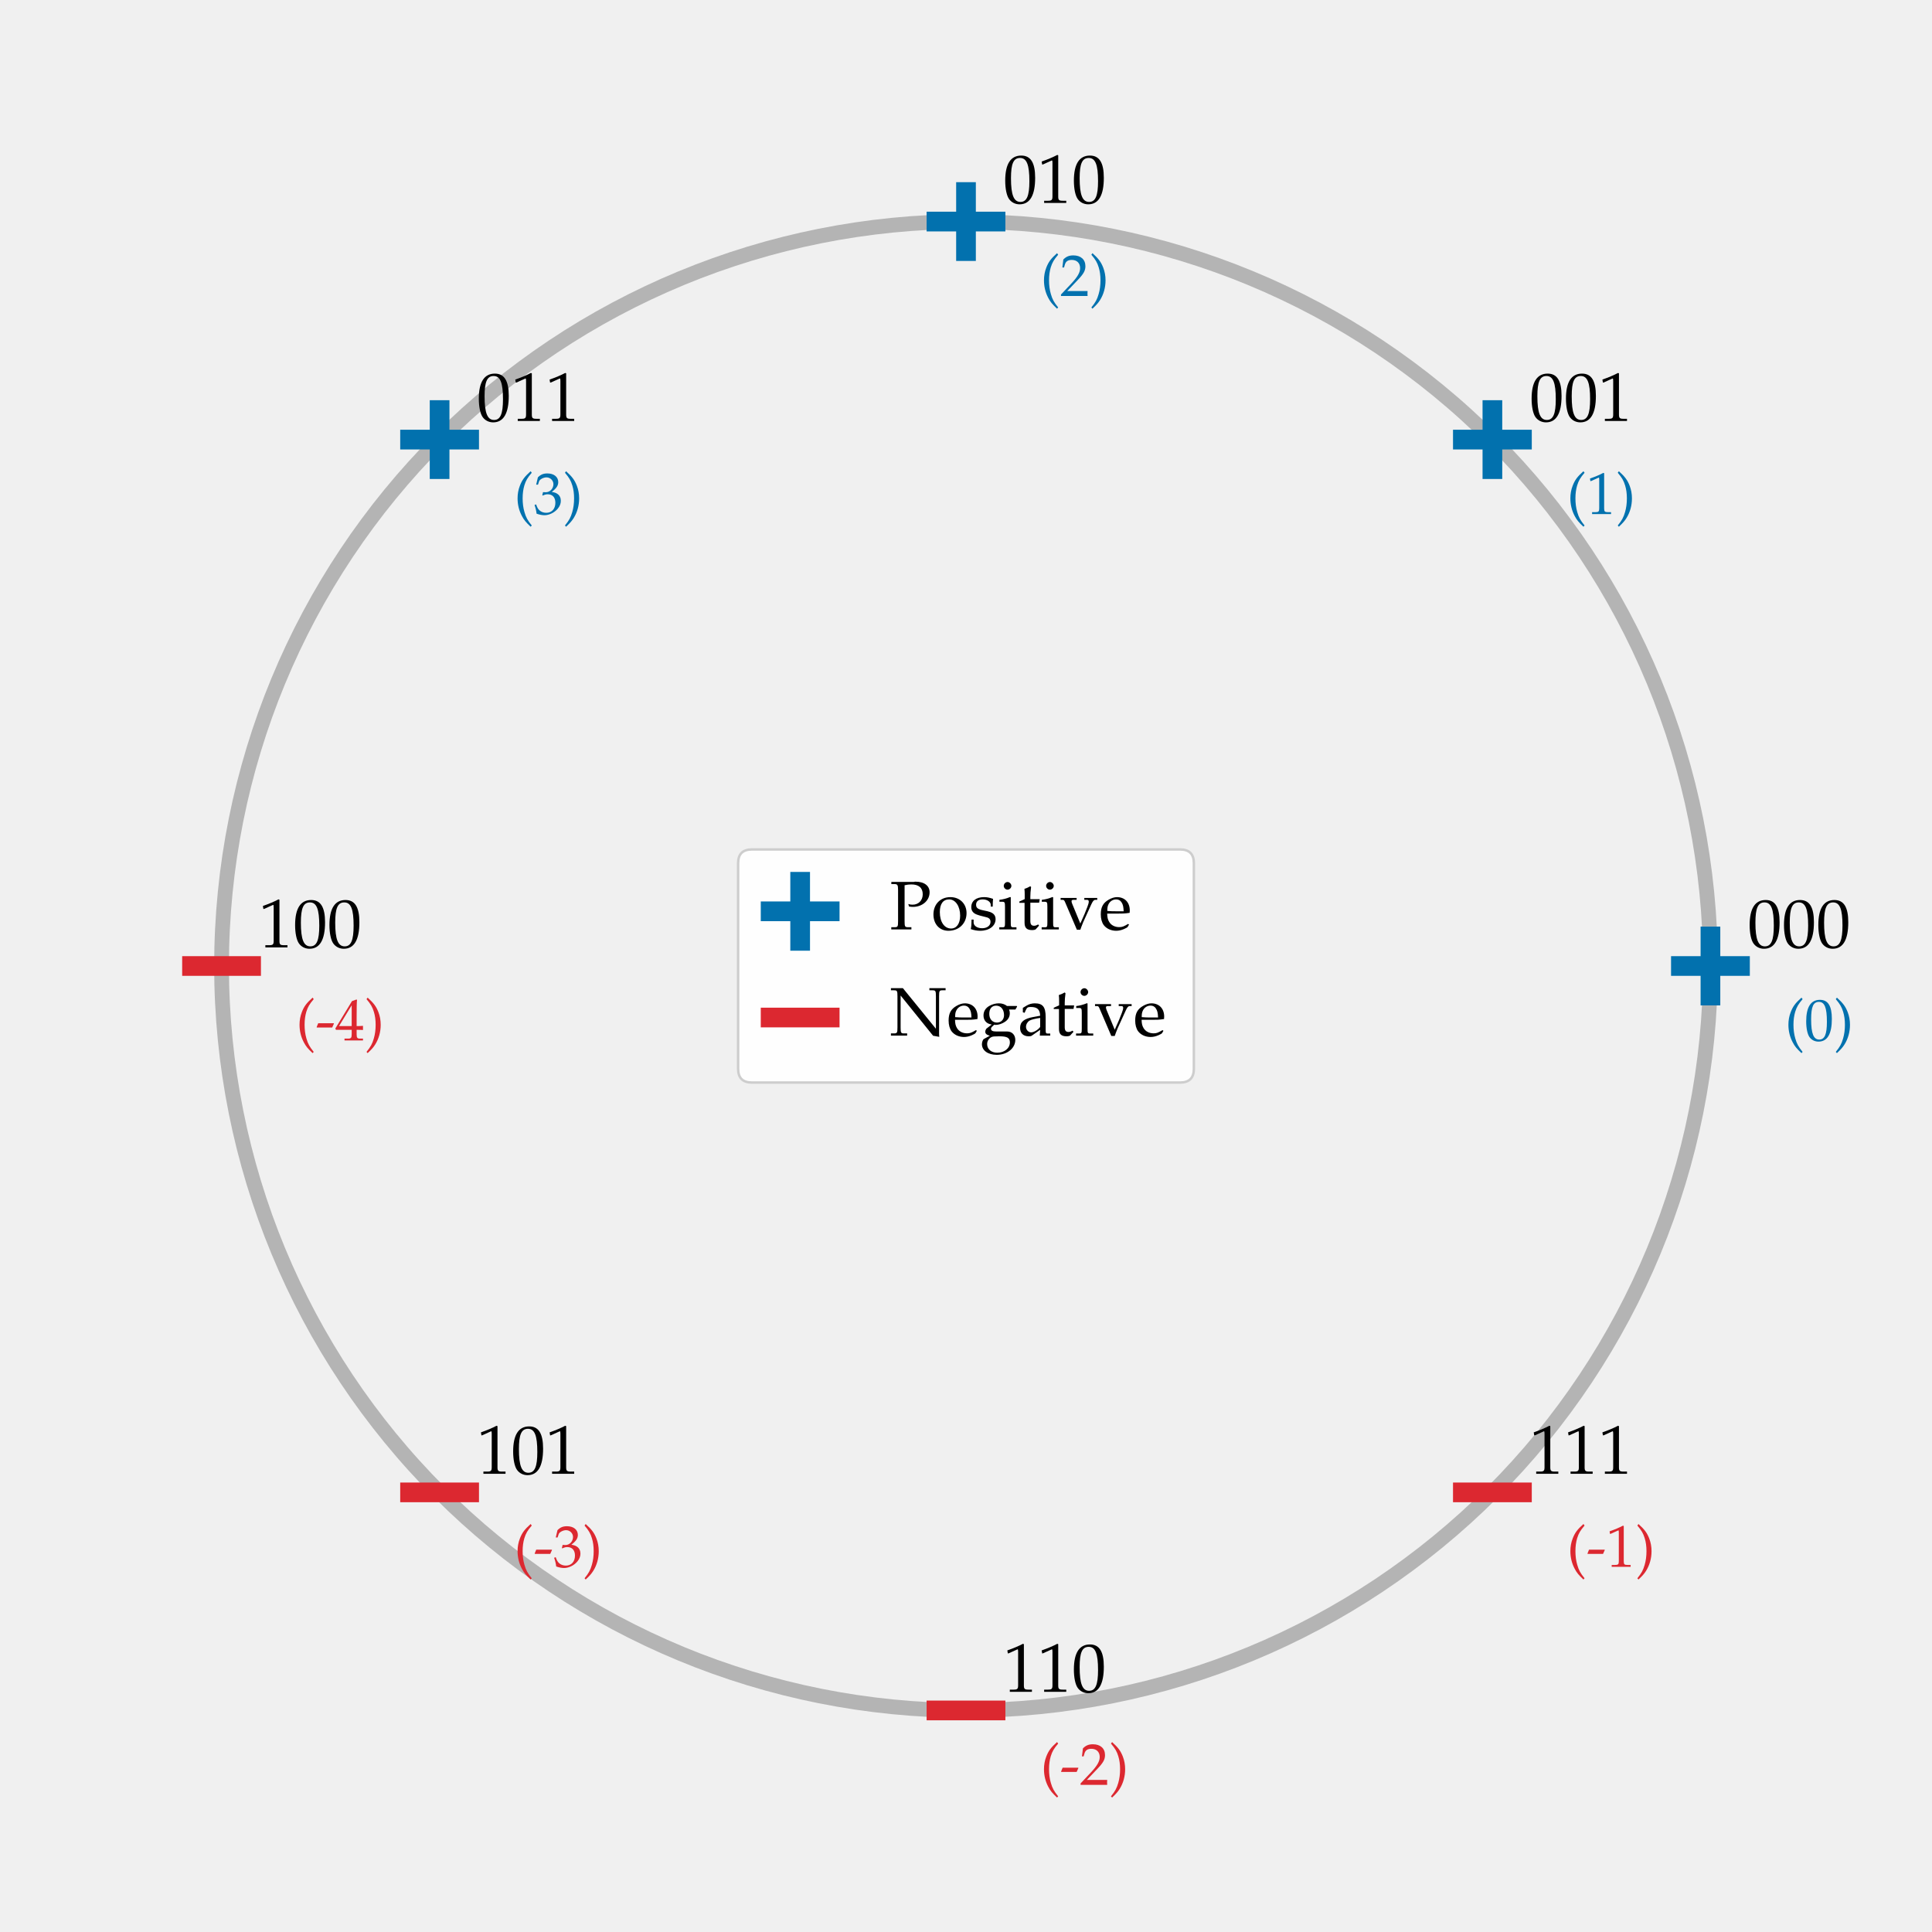
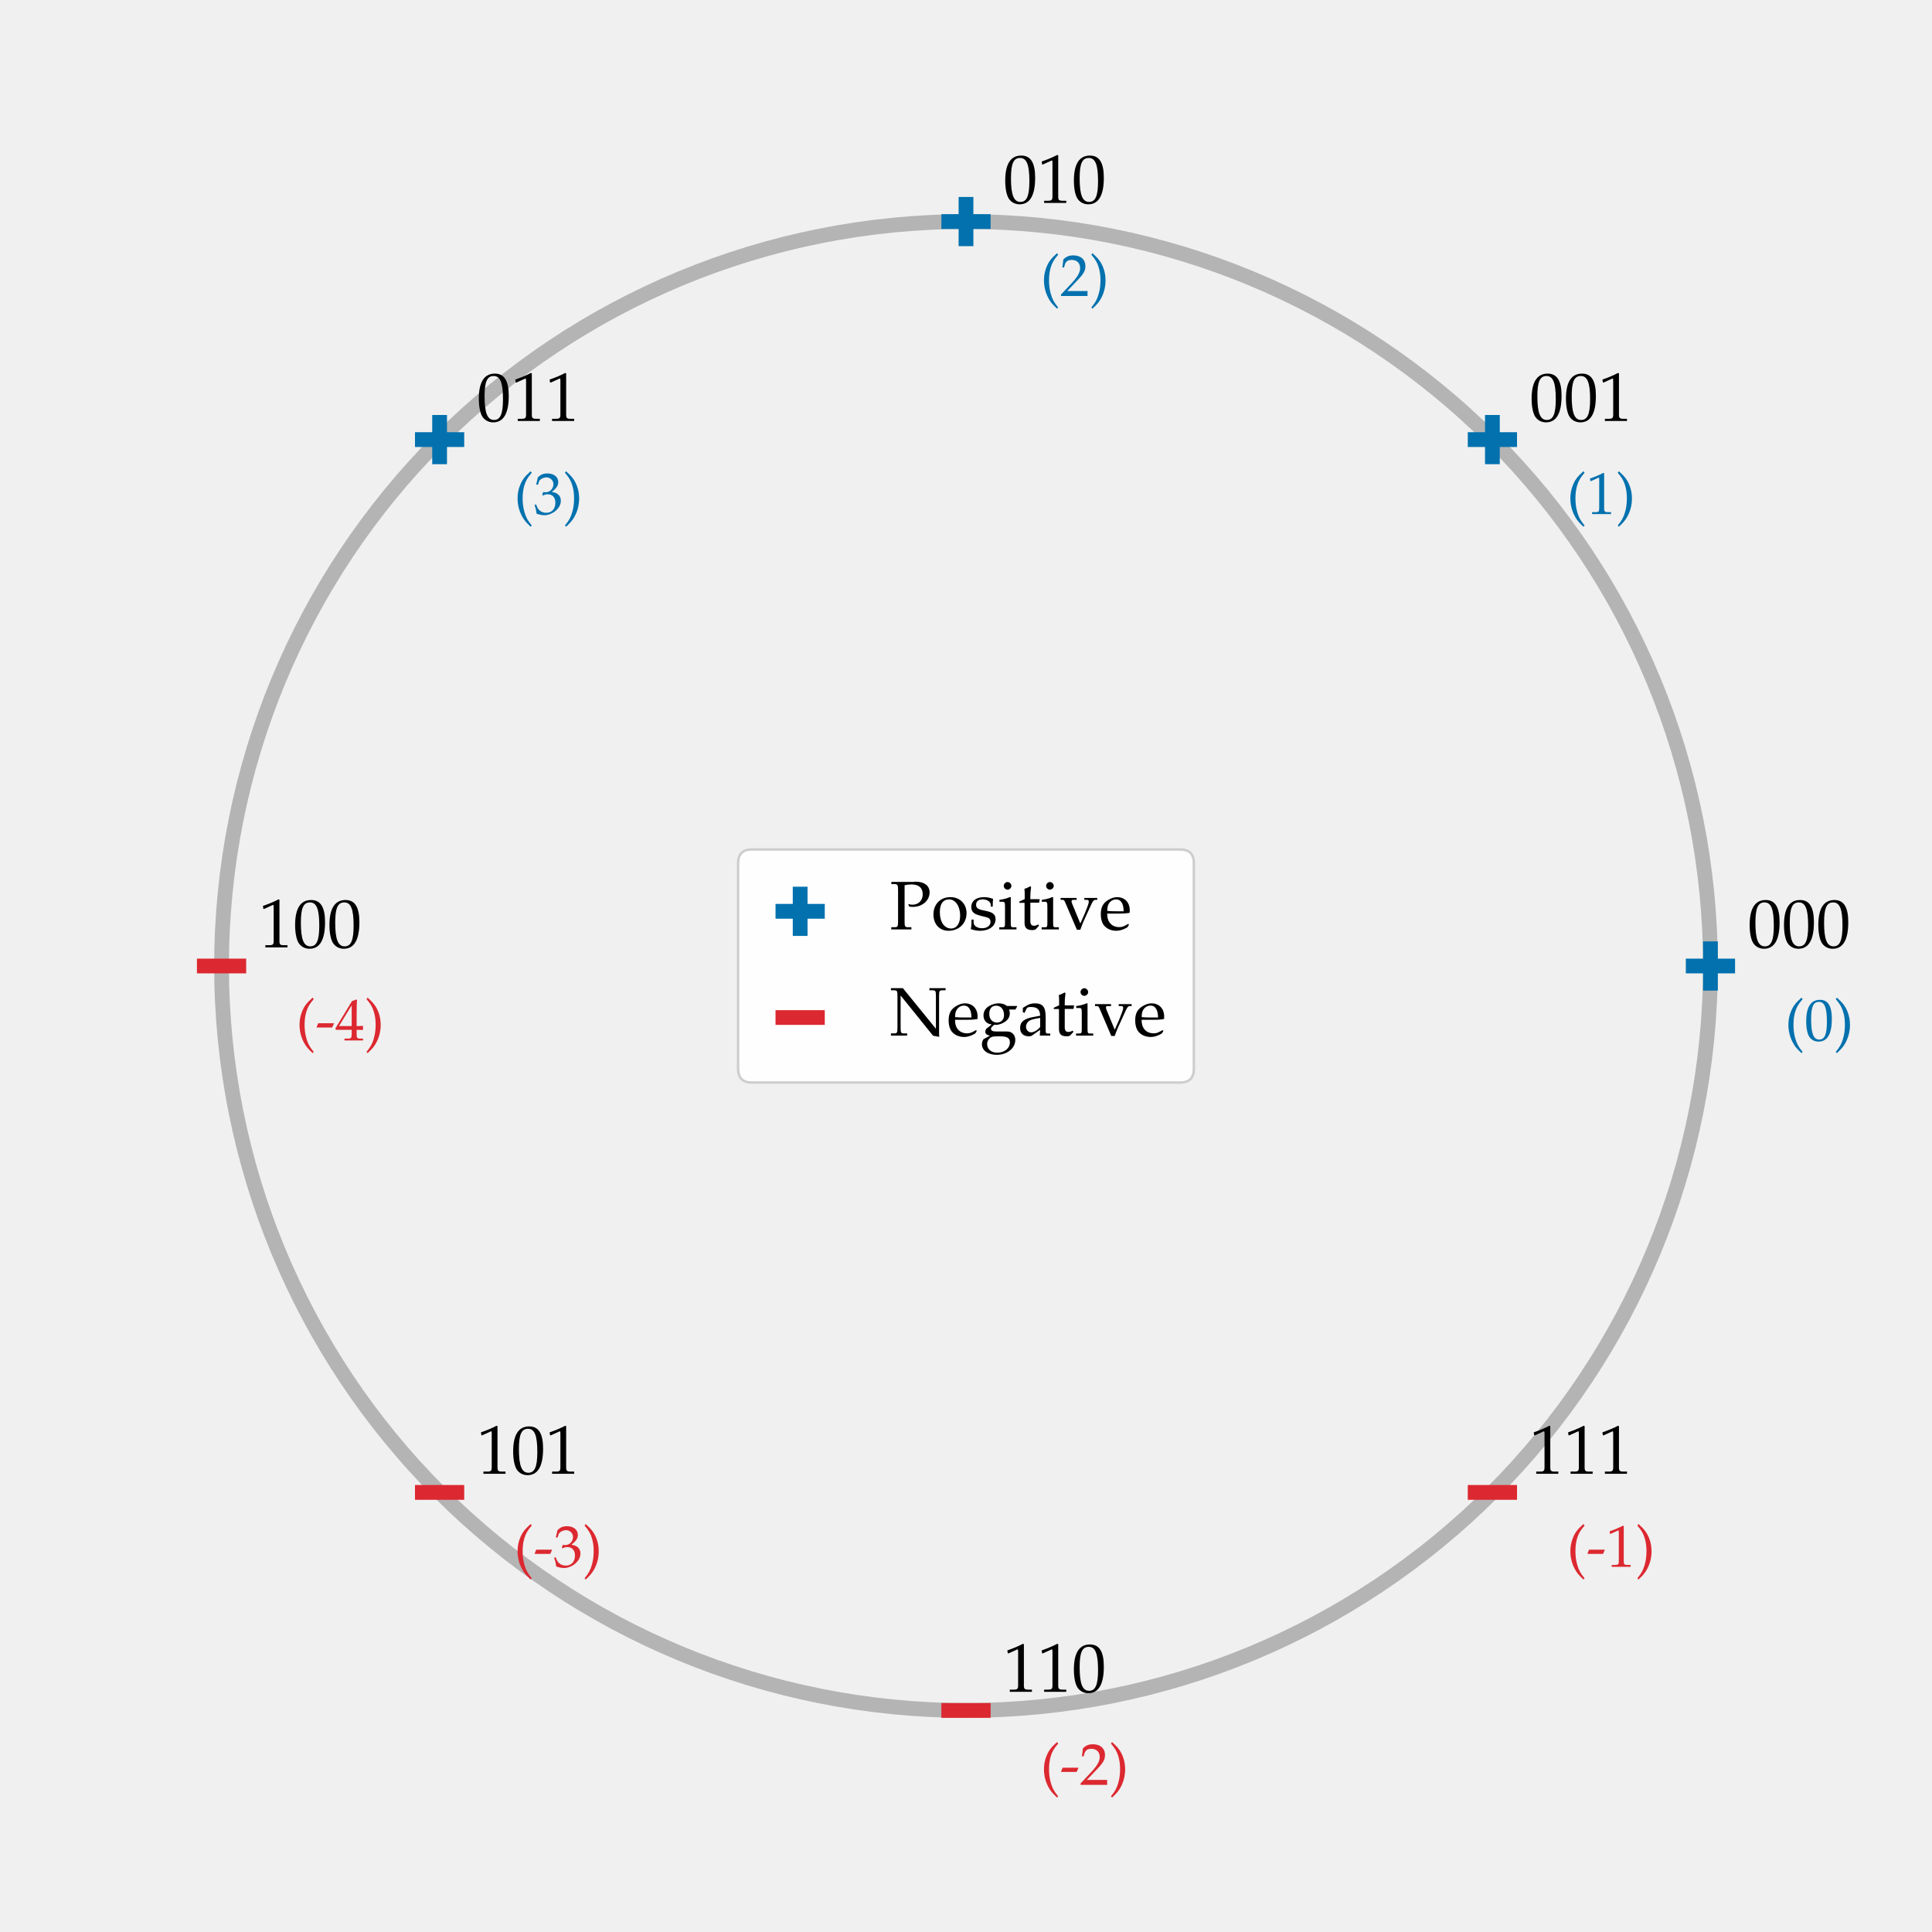
<svg xmlns="http://www.w3.org/2000/svg" xmlns:xlink="http://www.w3.org/1999/xlink" height="392.4pt" version="1.1" viewBox="0 0 392.4 392.4" width="392.4pt">
  <defs>
    <style type="text/css">*{stroke-linecap:butt;stroke-linejoin:round;}</style>
  </defs>
  <g id="figure_1">
    <g id="patch_1">
      <path d="M 0 392.4  L 392.4 392.4  L 392.4 0  L 0 0  z " style="fill:none;" />
    </g>
    <g id="axes_1">
      <g id="patch_2">
-         <path clip-path="url(#p25ac51feb4)" d="M 196.2 347.4  C 236.298 347.4 274.76 331.468 303.114 303.114  C 331.468 274.76 347.4 236.298 347.4 196.2  C 347.4 156.101 331.468 117.639 303.114 89.285  C 274.76 60.931 236.298 45 196.2 45  C 156.101 45 117.639 60.931 89.285 89.285  C 60.931 117.639 45 156.101 45 196.2  C 45 236.298 60.931 274.76 89.285 303.114  C 117.639 331.468 156.101 347.4 196.2 347.4  z " style="fill:none;opacity:0.25;stroke:#000000;stroke-linejoin:miter;stroke-width:3;" />
+         <path clip-path="url(#pd5173fcfe4)" d="M 196.2 347.4  C 236.298 347.4 274.76 331.468 303.114 303.114  C 331.468 274.76 347.4 236.298 347.4 196.2  C 347.4 156.101 331.468 117.639 303.114 89.285  C 274.76 60.931 236.298 45 196.2 45  C 156.101 45 117.639 60.931 89.285 89.285  C 60.931 117.639 45 156.101 45 196.2  C 45 236.298 60.931 274.76 89.285 303.114  C 117.639 331.468 156.101 347.4 196.2 347.4  z " style="fill:none;opacity:0.25;stroke:#000000;stroke-linejoin:miter;stroke-width:3;" />
      </g>
      <g id="PathCollection_1">
-         <path clip-path="url(#p25ac51feb4)" d="M 339.4 196.2  L 355.4 196.2  M 347.4 204.2  L 347.4 188.2  " style="fill:none;stroke:#0271ae;stroke-width:4;" />
-         <path clip-path="url(#p25ac51feb4)" d="M 295.114 89.285  L 311.114 89.285  M 303.114 97.285  L 303.114 81.285  " style="fill:none;stroke:#0271ae;stroke-width:4;" />
-         <path clip-path="url(#p25ac51feb4)" d="M 188.2 45  L 204.2 45  M 196.2 53  L 196.2 37  " style="fill:none;stroke:#0271ae;stroke-width:4;" />
-         <path clip-path="url(#p25ac51feb4)" d="M 81.285 89.285  L 97.285 89.285  M 89.285 97.285  L 89.285 81.285  " style="fill:none;stroke:#0271ae;stroke-width:4;" />
+         <path clip-path="url(#pd5173fcfe4)" d="M 342.4 196.2  L 352.4 196.2  M 347.4 201.2  L 347.4 191.2  " style="fill:none;stroke:#0271ae;stroke-width:3;" />
+         <path clip-path="url(#pd5173fcfe4)" d="M 298.114 89.285  L 308.114 89.285  M 303.114 94.285  L 303.114 84.285  " style="fill:none;stroke:#0271ae;stroke-width:3;" />
+         <path clip-path="url(#pd5173fcfe4)" d="M 191.2 45  L 201.2 45  M 196.2 50  L 196.2 40  " style="fill:none;stroke:#0271ae;stroke-width:3;" />
+         <path clip-path="url(#pd5173fcfe4)" d="M 84.285 89.285  L 94.285 89.285  M 89.285 94.285  L 89.285 84.285  " style="fill:none;stroke:#0271ae;stroke-width:3;" />
      </g>
      <g id="PathCollection_2">
-         <path clip-path="url(#p25ac51feb4)" d="M 53 196.2  L 37 196.2  " style="fill:none;stroke:#dc2830;stroke-width:4;" />
-         <path clip-path="url(#p25ac51feb4)" d="M 97.285 303.114  L 81.285 303.114  " style="fill:none;stroke:#dc2830;stroke-width:4;" />
-         <path clip-path="url(#p25ac51feb4)" d="M 204.2 347.4  L 188.2 347.4  " style="fill:none;stroke:#dc2830;stroke-width:4;" />
-         <path clip-path="url(#p25ac51feb4)" d="M 311.114 303.114  L 295.114 303.114  " style="fill:none;stroke:#dc2830;stroke-width:4;" />
+         <path clip-path="url(#pd5173fcfe4)" d="M 50 196.2  L 40 196.2  " style="fill:none;stroke:#dc2830;stroke-width:3;" />
+         <path clip-path="url(#pd5173fcfe4)" d="M 94.285 303.114  L 84.285 303.114  " style="fill:none;stroke:#dc2830;stroke-width:3;" />
+         <path clip-path="url(#pd5173fcfe4)" d="M 201.2 347.4  L 191.2 347.4  " style="fill:none;stroke:#dc2830;stroke-width:3;" />
+         <path clip-path="url(#pd5173fcfe4)" d="M 308.114 303.114  L 298.114 303.114  " style="fill:none;stroke:#dc2830;stroke-width:3;" />
      </g>
      <g id="text_1">
        <g transform="translate(354.9596 192.4198)scale(0.14 -0.14)">
          <defs>
            <path d="M 26.297 69  C 10.797 69 2.906 56.688 2.906 32.453  C 2.906 20.719 5 10.625 8.5 5.719  C 12 0.797 17.594 -2 23.797 -2  C 38.906 -2 46.5 11.016 46.5 36.656  C 46.5 58.578 40 69 26.297 69  z M 24.5 65.5  C 34.203 65.5 38.094 55.688 38.094 31.641  C 38.094 10.328 34.297 1.5 25.094 1.5  C 15.406 1.5 11.297 11.625 11.297 36.062  C 11.297 57.188 15 65.5 24.5 65.5  z " id="URW_Palladio_L_Roman-48" />
          </defs>
          <use transform="scale(0.996264)" xlink:href="#URW_Palladio_L_Roman-48" />
          <use transform="translate(49.8132 0)scale(0.996264)" xlink:href="#URW_Palladio_L_Roman-48" />
          <use transform="translate(99.6264 0)scale(0.996264)" xlink:href="#URW_Palladio_L_Roman-48" />
        </g>
      </g>
      <g id="text_2">
        <g style="fill:#0271ae;" transform="translate(362.5195 211.3197)scale(0.12 -0.12)">
          <defs>
            <path d="M 30.094 -19.438  C 22.906 -10.516 20.297 -5.719 17.703 3.312  C 15.594 10.516 14.594 18.141 14.594 26.656  C 14.594 34.969 15.594 42.078 17.5 48.594  C 20.094 56.906 22.797 61.625 30.094 70.141  L 28.203 72.75  C 17.797 63.422 13.703 57.922 9.906 48.094  C 7.297 41.375 6 34.266 6 26.656  C 6 15.938 8.5 5.812 13.297 -3.203  C 16.797 -9.922 20 -13.828 28.203 -21.547  z " id="URW_Palladio_L_Roman-40" />
            <path d="M 5.094 -21.547  C 12 -15.031 14.906 -11.719 18 -6.812  C 24.094 2.906 27.297 14.531 27.297 26.547  C 27.297 34.266 26 41.375 23.406 48.094  C 19.594 57.812 15.5 63.328 5.094 72.75  L 3.203 70.141  C 10.5 61.516 13.203 56.812 15.703 48.594  C 17.703 42.078 18.703 34.969 18.703 26.656  C 18.703 18.141 17.703 10.516 15.594 3.312  C 13 -5.719 10.406 -10.516 3.203 -19.438  z " id="URW_Palladio_L_Roman-41" />
          </defs>
          <use transform="scale(0.996264)" xlink:href="#URW_Palladio_L_Roman-40" />
          <use transform="translate(33.17523 0)scale(0.996264)" xlink:href="#URW_Palladio_L_Roman-48" />
          <use transform="translate(82.98843 0)scale(0.996264)" xlink:href="#URW_Palladio_L_Roman-41" />
        </g>
      </g>
      <g id="text_3">
        <g transform="translate(310.6742 85.50535)scale(0.14 -0.14)">
          <defs>
            <path d="M 6.703 56  L 7.703 56  L 20.594 61.812  C 20.703 61.906 20.797 61.906 20.906 61.906  C 21.5 61.906 21.703 61.016 21.703 58.609  L 21.703 9.578  C 21.703 4.312 20.594 3.203 15.203 3.203  L 9.594 3.203  L 9.594 0  C 25 0 25 0 26.094 0  C 27.406 0 29.594 0 33 0  C 34.203 0 37.703 0 41.797 0  L 41.797 3.203  L 36.594 3.203  C 31.094 3.203 30.094 4.312 30.094 9.562  L 30.094 69.422  L 28.703 69.922  C 22.203 66.516 15.094 63.516 6 60.312  z " id="URW_Palladio_L_Roman-49" />
          </defs>
          <use transform="scale(0.996264)" xlink:href="#URW_Palladio_L_Roman-48" />
          <use transform="translate(49.8132 0)scale(0.996264)" xlink:href="#URW_Palladio_L_Roman-48" />
          <use transform="translate(99.6264 0)scale(0.996264)" xlink:href="#URW_Palladio_L_Roman-49" />
        </g>
      </g>
      <g id="text_4">
        <g style="fill:#0271ae;" transform="translate(318.2341 104.4053)scale(0.12 -0.12)">
          <use transform="scale(0.996264)" xlink:href="#URW_Palladio_L_Roman-40" />
          <use transform="translate(33.17523 0)scale(0.996264)" xlink:href="#URW_Palladio_L_Roman-49" />
          <use transform="translate(82.98843 0)scale(0.996264)" xlink:href="#URW_Palladio_L_Roman-41" />
        </g>
      </g>
      <g id="text_5">
        <g transform="translate(203.7597 41.21996)scale(0.14 -0.14)">
          <use transform="scale(0.996264)" xlink:href="#URW_Palladio_L_Roman-48" />
          <use transform="translate(49.8132 0)scale(0.996264)" xlink:href="#URW_Palladio_L_Roman-49" />
          <use transform="translate(99.6264 0)scale(0.996264)" xlink:href="#URW_Palladio_L_Roman-48" />
        </g>
      </g>
      <g id="text_6">
        <g style="fill:#0271ae;" transform="translate(211.3197 60.11993)scale(0.12 -0.12)">
          <defs>
            <path d="M 1.594 2.5  L 1.594 0  C 20.297 0 20.297 0 23.906 0  C 27.5 0 27.5 0 46.797 0  C 46.594 1.953 46.594 2.906 46.594 4.203  C 46.594 5.438 46.594 6.359 46.797 8.422  C 35.297 8.422 30.703 8.422 12.203 8.422  L 30.406 27.516  C 40.094 37.719 43.094 43.172 43.094 50.594  C 43.094 61.969 35.297 69 22.594 69  C 15.406 69 10.5 67 5.594 62.016  L 3.906 48.422  L 6.797 48.422  L 8.094 53.016  C 9.703 58.797 13.297 61.297 20 61.297  C 28.594 61.297 34.094 55.891 34.094 47.422  C 34.094 39.922 29.906 32.547 18.594 20.562  z " id="URW_Palladio_L_Roman-50" />
          </defs>
          <use transform="scale(0.996264)" xlink:href="#URW_Palladio_L_Roman-40" />
          <use transform="translate(33.17523 0)scale(0.996264)" xlink:href="#URW_Palladio_L_Roman-50" />
          <use transform="translate(82.98843 0)scale(0.996264)" xlink:href="#URW_Palladio_L_Roman-41" />
        </g>
      </g>
      <g id="text_7">
        <g transform="translate(96.84534 85.50535)scale(0.14 -0.14)">
          <use transform="scale(0.996264)" xlink:href="#URW_Palladio_L_Roman-48" />
          <use transform="translate(49.8132 0)scale(0.996264)" xlink:href="#URW_Palladio_L_Roman-49" />
          <use transform="translate(99.6264 0)scale(0.996264)" xlink:href="#URW_Palladio_L_Roman-49" />
        </g>
      </g>
      <g id="text_8">
        <g style="fill:#0271ae;" transform="translate(104.4053 104.4053)scale(0.12 -0.12)">
          <defs>
            <path d="M 4.297 49.953  L 7.406 49.953  L 9.203 55.531  C 10.297 58.906 16.594 62.297 21.797 62.297  C 28.297 62.297 33.594 57.016 33.594 50.75  C 33.594 43.281 27.703 37 20.594 37  C 19.797 37 18.703 37 17.406 37.203  L 15.906 37.203  L 14.703 31.984  L 15.406 31.375  C 19.203 33.094 21.094 33.594 23.797 33.594  C 32.094 33.594 36.906 28.266 36.906 19.094  C 36.906 8.844 30.797 2.109 21.5 2.109  C 16.906 2.109 12.797 3.609 9.797 6.422  C 7.406 8.641 6.094 10.953 4.203 16.391  L 1.5 15.391  C 3.594 9.266 4.406 5.641 5 0.609  C 10.297 -1.203 14.703 -2 18.406 -2  C 26.406 -2 35.594 2.516 41.094 9.266  C 44.5 13.391 46.203 17.812 46.203 22.531  C 46.203 27.359 44.203 31.594 40.594 34.094  C 38.094 35.906 35.797 36.719 30.797 37.609  C 38.797 43.797 41.797 48.375 41.797 54.25  C 41.797 63.125 34.406 69 23.297 69  C 16.5 69 12 67.109 7.203 62.328  z " id="URW_Palladio_L_Roman-51" />
          </defs>
          <use transform="scale(0.996264)" xlink:href="#URW_Palladio_L_Roman-40" />
          <use transform="translate(33.17523 0)scale(0.996264)" xlink:href="#URW_Palladio_L_Roman-51" />
          <use transform="translate(82.98843 0)scale(0.996264)" xlink:href="#URW_Palladio_L_Roman-41" />
        </g>
      </g>
      <g id="text_9">
        <g transform="translate(52.55994 192.4198)scale(0.14 -0.14)">
          <use transform="scale(0.996264)" xlink:href="#URW_Palladio_L_Roman-49" />
          <use transform="translate(49.8132 0)scale(0.996264)" xlink:href="#URW_Palladio_L_Roman-48" />
          <use transform="translate(99.6264 0)scale(0.996264)" xlink:href="#URW_Palladio_L_Roman-48" />
        </g>
      </g>
      <g id="text_10">
        <g style="fill:#dc2830;" transform="translate(60.11993 211.3197)scale(0.12 -0.12)">
          <defs>
            <path d="M 28.203 22  L 31.203 28.703  L 30.703 29.203  L 4.406 29.203  L 1.703 22.5  L 2.203 22  z " id="URW_Palladio_L_Roman-45" />
            <path d="M 28 18  L 28 10.516  C 28 4.516 26.906 3.109 22 3.109  L 15.797 3.109  L 15.797 0  C 29.094 0 29.094 0 31.5 0  C 33.906 0 33.906 0 47.203 0  L 47.203 3.109  L 42.406 3.109  C 37.5 3.109 36.406 4.406 36.406 10.453  L 36.406 18  C 42.297 18 44.406 18 47.203 17.703  L 47.203 24.812  C 42.5 24.422 40.594 24.422 39.094 24.422  L 38.797 24.422  L 36.406 24.422  L 36.406 38.391  C 36.406 56.25 36.594 64.875 37.094 69  L 35.906 69.5  L 28.5 66.797  L 0.203 20.297  L 1.297 18  z M 28 24.422  L 6.5 24.422  L 28 59.781  z " id="URW_Palladio_L_Roman-52" />
          </defs>
          <use transform="scale(0.996264)" xlink:href="#URW_Palladio_L_Roman-40" />
          <use transform="translate(33.17523 0)scale(0.996264)" xlink:href="#URW_Palladio_L_Roman-45" />
          <use transform="translate(66.35046 0)scale(0.996264)" xlink:href="#URW_Palladio_L_Roman-52" />
          <use transform="translate(116.1637 0)scale(0.996264)" xlink:href="#URW_Palladio_L_Roman-41" />
        </g>
      </g>
      <g id="text_11">
        <g transform="translate(96.84534 299.3342)scale(0.14 -0.14)">
          <use transform="scale(0.996264)" xlink:href="#URW_Palladio_L_Roman-49" />
          <use transform="translate(49.8132 0)scale(0.996264)" xlink:href="#URW_Palladio_L_Roman-48" />
          <use transform="translate(99.6264 0)scale(0.996264)" xlink:href="#URW_Palladio_L_Roman-49" />
        </g>
      </g>
      <g id="text_12">
        <g style="fill:#dc2830;" transform="translate(104.4053 318.2341)scale(0.12 -0.12)">
          <use transform="scale(0.996264)" xlink:href="#URW_Palladio_L_Roman-40" />
          <use transform="translate(33.17523 0)scale(0.996264)" xlink:href="#URW_Palladio_L_Roman-45" />
          <use transform="translate(66.35046 0)scale(0.996264)" xlink:href="#URW_Palladio_L_Roman-51" />
          <use transform="translate(116.1637 0)scale(0.996264)" xlink:href="#URW_Palladio_L_Roman-41" />
        </g>
      </g>
      <g id="text_13">
        <g transform="translate(203.7597 343.6196)scale(0.14 -0.14)">
          <use transform="scale(0.996264)" xlink:href="#URW_Palladio_L_Roman-49" />
          <use transform="translate(49.8132 0)scale(0.996264)" xlink:href="#URW_Palladio_L_Roman-49" />
          <use transform="translate(99.6264 0)scale(0.996264)" xlink:href="#URW_Palladio_L_Roman-48" />
        </g>
      </g>
      <g id="text_14">
        <g style="fill:#dc2830;" transform="translate(211.3197 362.5195)scale(0.12 -0.12)">
          <use transform="scale(0.996264)" xlink:href="#URW_Palladio_L_Roman-40" />
          <use transform="translate(33.17523 0)scale(0.996264)" xlink:href="#URW_Palladio_L_Roman-45" />
          <use transform="translate(66.35046 0)scale(0.996264)" xlink:href="#URW_Palladio_L_Roman-50" />
          <use transform="translate(116.1637 0)scale(0.996264)" xlink:href="#URW_Palladio_L_Roman-41" />
        </g>
      </g>
      <g id="text_15">
        <g transform="translate(310.6742 299.3342)scale(0.14 -0.14)">
          <use transform="scale(0.996264)" xlink:href="#URW_Palladio_L_Roman-49" />
          <use transform="translate(49.8132 0)scale(0.996264)" xlink:href="#URW_Palladio_L_Roman-49" />
          <use transform="translate(99.6264 0)scale(0.996264)" xlink:href="#URW_Palladio_L_Roman-49" />
        </g>
      </g>
      <g id="text_16">
        <g style="fill:#dc2830;" transform="translate(318.2341 318.2341)scale(0.12 -0.12)">
          <use transform="scale(0.996264)" xlink:href="#URW_Palladio_L_Roman-40" />
          <use transform="translate(33.17523 0)scale(0.996264)" xlink:href="#URW_Palladio_L_Roman-45" />
          <use transform="translate(66.35046 0)scale(0.996264)" xlink:href="#URW_Palladio_L_Roman-49" />
          <use transform="translate(116.1637 0)scale(0.996264)" xlink:href="#URW_Palladio_L_Roman-41" />
        </g>
      </g>
      <g id="legend_1">
        <g id="patch_3">
          <path d="M 152.716 219.871  L 239.683 219.871  Q 242.483 219.871 242.483 217.071  L 242.483 175.329  Q 242.483 172.529 239.683 172.529  L 152.716 172.529  Q 149.916 172.529 149.916 175.329  L 149.916 217.071  Q 149.916 219.871 152.716 219.871  z " style="fill:#ffffff;opacity:0.95;stroke:#cccccc;stroke-linejoin:miter;stroke-width:0.5;" />
        </g>
        <g id="PathCollection_3">
-           <path d="M 154.516 185.092  L 170.516 185.092  M 162.516 193.092  L 162.516 177.092  " style="fill:none;stroke:#0271ae;stroke-width:4;" />
+           <path d="M 157.516 185.092  L 167.516 185.092  M 162.516 190.092  L 162.516 180.092  " style="fill:none;stroke:#0271ae;stroke-width:3;" />
        </g>
        <g id="text_17">
          <g transform="translate(180.7165 188.7666)scale(0.14 -0.14)">
            <defs>
              <path d="M 21.594 64.312  C 25.094 65.094 28 65.5 31.406 65.5  C 42.203 65.5 48 60.547 48 51.141  C 48 42.234 41.906 36 33.203 36  C 31.094 36 29.594 36.203 27 36.984  L 28 33.391  C 30.406 32.891 31.797 32.797 33.797 32.797  C 47.5 32.797 58 42.062 58 54.047  C 58 63.609 50.203 69.5 37.5 69.5  C 37 69.5 36 69.5 34.703 69.109  C 31 69.109 23.406 69.109 20.5 69.109  C 18.297 69.109 18.297 69.109 2.297 69.109  L 2.297 66  L 6.797 66  C 11.297 66 12.094 64.688 12.094 57.234  L 12.094 11.969  C 12.094 4 11.594 3.203 7 3.203  L 2.203 3.203  L 2.203 0  C 8.094 0 11.594 0 16.797 0  C 22 0 25.594 0 31.5 0  L 31.5 3.203  L 26.703 3.203  C 22.094 3.203 21.594 4 21.594 11.938  z " id="URW_Palladio_L_Roman-80" />
              <path d="M 27.906 47  C 13.297 47 3.203 36.672 3.203 21.75  C 3.203 7.609 12.094 -2 25 -2  C 40.406 -2 51.406 8.719 51.406 23.75  C 51.406 37.281 41.594 47 27.906 47  z M 26.094 43.688  C 35.297 43.688 42.094 33.672 42.094 20.047  C 42.094 8.516 37 1.297 28.906 1.297  C 19.094 1.297 12.5 10.922 12.5 25.156  C 12.5 37.172 17.297 43.688 26.094 43.688  z " id="URW_Palladio_L_Roman-111" />
              <path d="M 4.094 14.328  C 4.094 7.422 3.797 4.406 3 0.406  C 8.203 -1.297 12.094 -2 16.703 -2  C 29.797 -2 39.094 5.016 39.094 14.828  C 39.094 17.938 38.203 20.234 36.297 22.25  C 33.703 24.75 30.406 25.953 21.594 27.656  C 13.406 29.266 10.703 31.266 10.703 35.875  C 10.703 40.875 14.203 43.688 20.297 43.688  C 27 43.688 32.094 40.188 32.094 35.469  L 32.094 33.172  L 34.906 33.172  C 35 38.984 35.094 41.375 35.406 44.484  C 30.094 46.297 26.5 47 22.406 47  C 10.797 47 3.703 41.484 3.703 32.469  C 3.703 27.656 5.906 24.25 10.5 22.141  C 13.203 20.938 18.5 19.344 25.297 17.828  C 29.797 16.828 31.703 14.734 31.703 10.922  C 31.703 5.516 26.703 1.703 19.594 1.703  C 12.297 1.703 7.094 5.203 7.094 10.219  L 7.094 14.328  z " id="URW_Palladio_L_Roman-115" />
              <path d="M 18.797 46.766  L 17.906 47.172  C 12.797 45.062 7.594 43.641 2.297 43.047  L 2.297 40.25  L 6 40.25  C 10 40.25 10.406 39.547 10.406 32.891  L 10.406 10.172  C 10.406 3.812 10.094 3.109 6.703 3.109  L 2.094 3.109  L 2.094 0  C 12.094 0 12.094 0 14.594 0  C 17.094 0 17.094 0 27.094 0  L 27.094 3.109  L 22.5 3.109  C 19.094 3.109 18.797 3.812 18.797 10.172  z M 14.203 69  C 11.203 69 8.594 66.391 8.594 63.375  C 8.594 60.469 11.203 57.875 14.094 57.875  C 17 57.875 19.703 60.469 19.703 63.375  C 19.703 66.188 17 69 14.203 69  z " id="URW_Palladio_L_Roman-105" />
              <path d="M 9.797 38.688  L 9.797 9.672  C 9.797 2.219 13.094 -1 20.797 -1  C 23.094 -1 25.5 -0.5 26.094 0.203  L 30.906 5.516  L 29.594 7.234  C 27.094 5.812 25.594 5.312 23.703 5.312  C 19.797 5.312 18.203 7.344 18.203 12.312  L 18.203 38.891  L 31 38.891  L 31.906 44  L 18.203 44  L 18.203 47.75  C 18.203 51.891 18.5 55.422 19.297 61.734  L 18.094 62.828  C 15.703 61.328 12.703 60.031 9.594 59.031  C 9.906 56.016 10 54.109 10 51.109  L 10 44.094  L 2.203 40.594  L 2.203 38.688  z " id="URW_Palladio_L_Roman-116" />
              <path d="M 53.906 43  L 53.906 45.812  C 47.906 45.812 46.094 45.812 44.5 45.812  C 42.906 45.812 41.094 45.812 35.094 45.812  L 35.094 43  L 39.203 43  C 40.797 43 41.594 42.094 41.594 40.484  C 41.594 38.891 40.906 36.203 39.703 33.188  L 35.5 22.578  C 34.297 19.672 33.094 16.875 29.297 8.578  L 17.406 37.391  C 16.797 38.781 16.5 40.094 16.5 41.188  C 16.5 42.297 17.406 43 19 43  L 23.906 43  L 23.906 45.812  C 14.094 45.812 14.094 45.812 12.203 45.812  C 10.297 45.812 5.5 45.812 0.594 45.812  L 0.594 43  L 4 43  C 5.5 42.797 6 42.203 7.094 39.703  L 24.297 -0.5  L 29.297 -0.5  C 29.906 1.203 30.906 3.797 30.906 4  C 32 6.984 33.297 10.375 33.406 10.375  L 45.203 36.312  C 47.406 41.016 48.797 42.797 50.797 43  z " id="URW_Palladio_L_Roman-118" />
              <path d="M 43.703 6.984  L 42.406 7.984  C 36 4.203 33.703 3.312 29.406 3.312  C 22.906 3.312 17.5 6.219 14.703 11.109  C 12.797 14.391 12.094 17.203 11.906 23  L 26.5 23  C 33.406 23 37.703 23 44.594 24.125  C 44.703 25.531 44.797 26.453 44.797 27.672  C 44.797 39.375 37.406 47 26.203 47  C 22.5 47 18.203 45.688 14.094 43.281  C 5.906 38.578 2.594 32.359 2.594 21.938  C 2.594 15.625 4.094 10.219 6.797 6.406  C 10.797 1.109 17.5 -2 25 -2  C 28.703 -2 32.406 -1.203 36.5 0.578  C 39.203 1.688 41.297 2.984 41.703 3.594  z M 35.906 26.406  C 30.703 26.406 28.297 26.406 24.703 26.406  C 20.094 26.406 17.5 26.406 12.094 26.906  C 12.094 31.672 12.5 33.891 13.797 36.516  C 15.906 40.969 20.203 43.688 25 43.688  C 28.297 43.688 30.906 42.359 32.703 39.594  C 34.906 36.234 35.594 33.266 35.906 26.406  z " id="URW_Palladio_L_Roman-101" />
            </defs>
            <use transform="scale(0.996264)" xlink:href="#URW_Palladio_L_Roman-80" />
            <use transform="translate(60.17359 0)scale(0.996264)" xlink:href="#URW_Palladio_L_Roman-111" />
            <use transform="translate(114.5692 0)scale(0.996264)" xlink:href="#URW_Palladio_L_Roman-115" />
            <use transform="translate(156.8106 0)scale(0.996264)" xlink:href="#URW_Palladio_L_Roman-105" />
            <use transform="translate(185.801 0)scale(0.996264)" xlink:href="#URW_Palladio_L_Roman-116" />
            <use transform="translate(218.2781 0)scale(0.996264)" xlink:href="#URW_Palladio_L_Roman-105" />
            <use transform="translate(247.2685 0)scale(0.996264)" xlink:href="#URW_Palladio_L_Roman-118" />
            <use transform="translate(303.5564 0)scale(0.996264)" xlink:href="#URW_Palladio_L_Roman-101" />
          </g>
        </g>
        <g id="PathCollection_4">
-           <path d="M 170.516 206.663  L 154.516 206.663  " style="fill:none;stroke:#dc2830;stroke-width:4;" />
+           <path d="M 167.516 206.663  L 157.516 206.663  " style="fill:none;stroke:#dc2830;stroke-width:3;" />
        </g>
        <g id="text_18">
          <g transform="translate(180.7165 210.3376)scale(0.14 -0.14)">
            <defs>
              <path d="M 13.703 69.109  C 8.094 69.109 7.203 69.109 1.703 69.109  L 1.703 66  L 6.094 66  C 10.703 66 11.203 65.094 11.203 57.234  L 11.203 11.969  C 11.203 4.094 10.703 3.203 6.094 3.203  L 1.703 3.203  L 1.703 0  C 11.594 0 11.594 0 13.297 0  C 14.797 0 14.797 0 25.297 0  L 25.297 3.203  L 20.906 3.203  C 16.297 3.203 15.797 4.094 15.797 11.938  L 15.797 58.406  L 63.094 -0.203  L 72.094 -1.797  C 72.094 -1.406 72.094 -1.297 72 -0.594  C 71.906 0.5 71.797 1.312 71.797 1.906  L 71.797 57.266  C 71.797 65.094 72.297 66 76.906 66  L 81.297 66  L 81.297 69.109  C 70.797 69.109 70.797 69.109 69.297 69.109  C 67.594 69.109 67.594 69.109 57.703 69.109  L 57.703 66  L 62.094 66  C 66.703 66 67.203 65.094 67.203 57.266  L 67.203 9.984  L 19.094 69.109  z " id="URW_Palladio_L_Roman-78" />
              <path d="M 51.906 38  L 54.406 42.109  L 54 43.109  L 39.797 43.109  C 36.094 45.891 32.5 47 27.594 47  C 23.203 47 18.094 45.625 14 43.25  C 8.406 40.109 5.5 35.281 5.5 29.281  C 5.5 22 10.094 16.984 17.5 16.188  L 9.594 10  C 8.594 8.484 8.094 7.172 8.094 5.641  C 8.094 2.812 9.906 1.188 14.703 -0.219  L 6 -4.938  C 4.594 -5.734 3.203 -9.438 3.203 -12.547  C 3.203 -21.688 12.094 -28 24.797 -28  C 39.906 -28 51.797 -18.469 51.797 -6.234  C 51.797 0.984 47 6 40 6  L 24 6  C 18.797 6 16.406 7.219 16.406 9.984  C 16.406 11.312 17.203 12.422 19.797 14.672  C 20.406 15.188 20.594 15.391 21 15.797  C 22 15.688 22.594 15.594 23.406 15.594  C 27.703 15.594 33 17.469 37.094 20.312  C 41.594 23.547 43.797 27.484 43.797 32.703  C 43.797 34.656 43.5 35.938 42.703 38  z M 24 43.594  C 30.797 43.594 35.406 38.094 35.406 29.766  C 35.406 23.422 31.203 19 25.094 19  C 18.406 19 13.906 24.094 13.906 31.641  C 13.906 39.172 17.594 43.594 24 43.594  z M 28.703 -1.016  C 40 -1.016 43.906 -3.312 43.906 -9.844  C 43.906 -18.469 36 -24.891 25.5 -24.891  C 16.797 -24.891 10.797 -19.781 10.797 -12.344  C 10.797 -7.844 13.406 -3.719 17.406 -2.016  C 19 -1.219 21.797 -1.016 28.703 -1.016  z " id="URW_Palladio_L_Roman-103" />
              <path d="M 32.406 8.406  L 31.906 -0.016  C 38.406 -0.016 38.406 -0.016 39.703 -0.016  C 40.203 -0.016 42.703 -0.016 47.094 -0.016  L 47.094 3  L 43.203 3  C 40.797 3 40.406 3.812 40.406 8.719  L 40.406 27.047  C 40.406 41.688 36.203 47 24.594 47  C 20.297 47 16.297 45.891 12.5 43.609  L 7.203 40.391  L 7.203 33.922  L 9.797 33.219  L 11.094 36.297  C 13.203 40.984 14.203 41.688 18.797 41.688  C 28.203 41.688 32.094 37.984 32.406 28.938  L 22.5 27.125  C 8.906 24.641 3.203 19.953 3.203 11.281  C 3.203 3.5 7.906 -1 15.797 -1  C 17.594 -1 19.297 -0.703 20 -0.203  z M 32.406 12.594  C 29.5 8.5 23.203 4.719 19.297 4.719  C 15.297 4.719 11.797 8.406 11.797 12.688  C 11.797 16.375 13.797 19.859 16.797 21.75  C 19.297 23.25 24.797 24.641 32.406 25.75  z " id="URW_Palladio_L_Roman-97" />
            </defs>
            <use transform="scale(0.996264)" xlink:href="#URW_Palladio_L_Roman-78" />
            <use transform="translate(82.78891 0)scale(0.996264)" xlink:href="#URW_Palladio_L_Roman-101" />
            <use transform="translate(130.5092 0)scale(0.996264)" xlink:href="#URW_Palladio_L_Roman-103" />
            <use transform="translate(185.9009 0)scale(0.996264)" xlink:href="#URW_Palladio_L_Roman-97" />
            <use transform="translate(235.7141 0)scale(0.996264)" xlink:href="#URW_Palladio_L_Roman-116" />
            <use transform="translate(268.1912 0)scale(0.996264)" xlink:href="#URW_Palladio_L_Roman-105" />
            <use transform="translate(297.1815 0)scale(0.996264)" xlink:href="#URW_Palladio_L_Roman-118" />
            <use transform="translate(353.4694 0)scale(0.996264)" xlink:href="#URW_Palladio_L_Roman-101" />
          </g>
        </g>
      </g>
    </g>
  </g>
  <defs>
-     <clipPath id="p25ac51feb4">
+     <clipPath id="pd5173fcfe4">
      <rect height="378" width="378" x="7.2" y="7.2" />
    </clipPath>
  </defs>
</svg>
